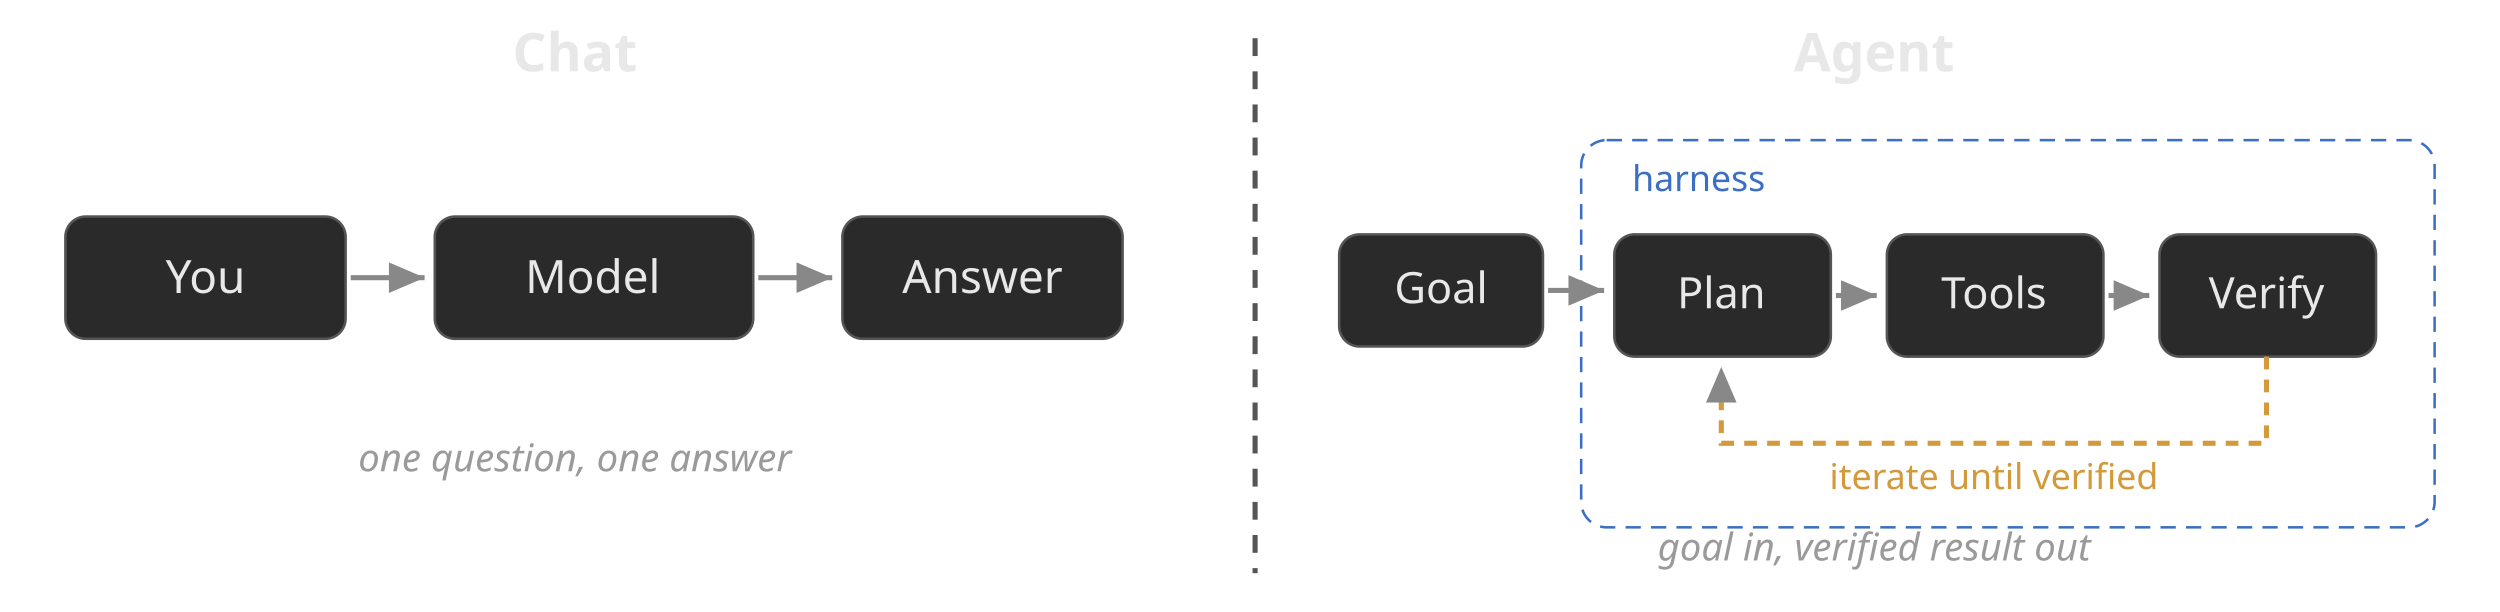
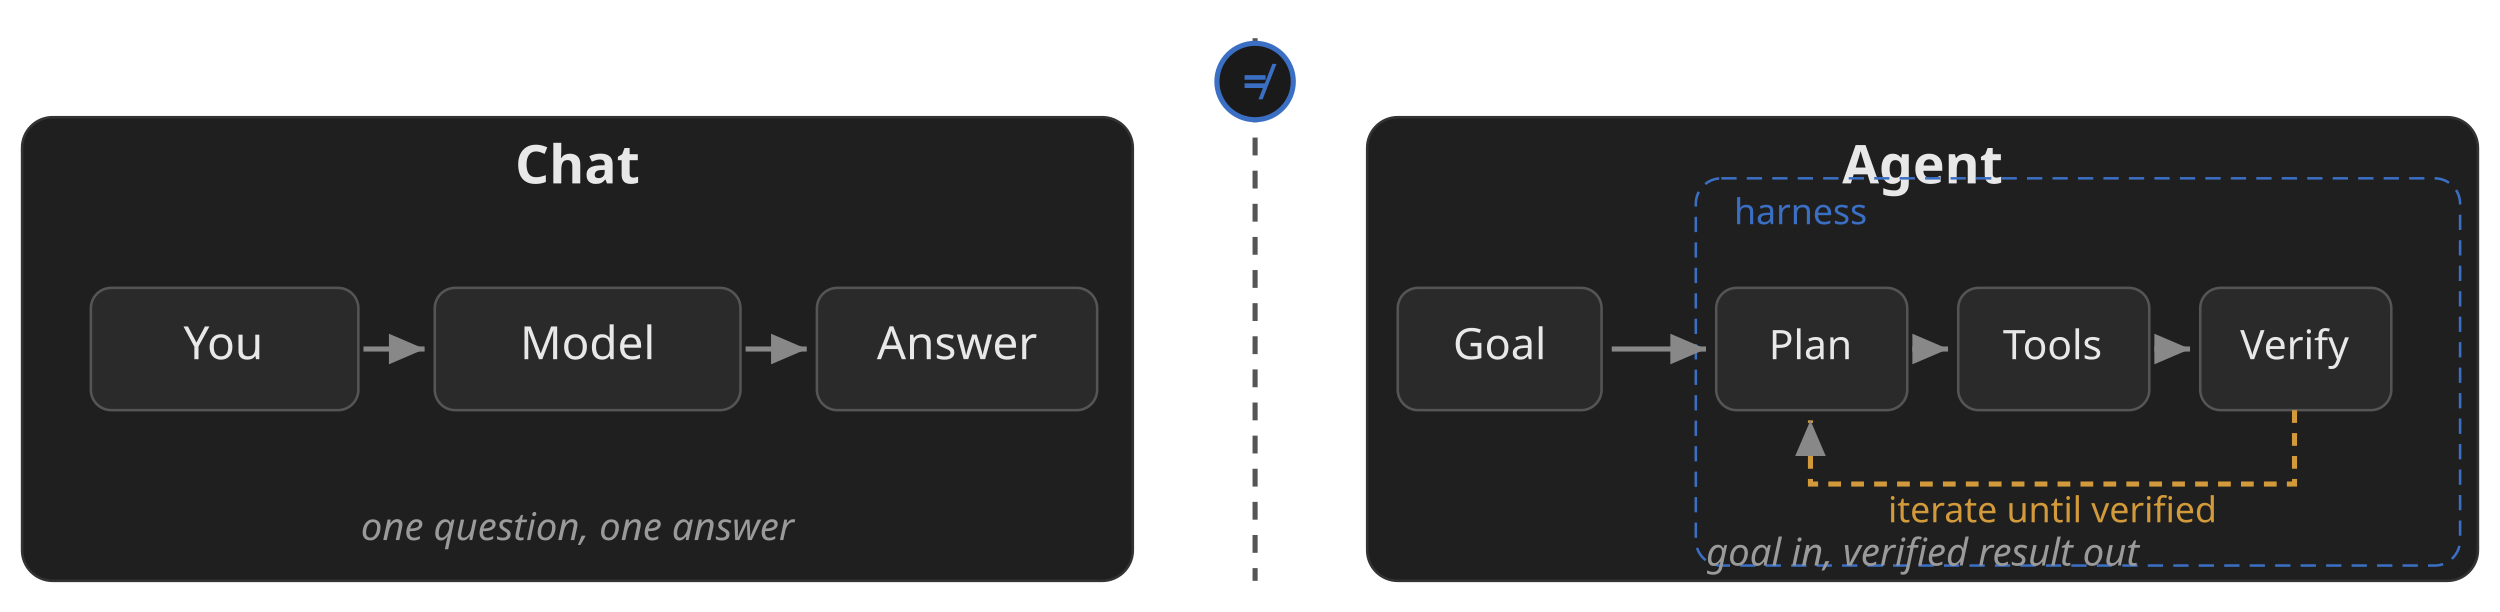
<svg xmlns="http://www.w3.org/2000/svg" width="920" height="225" viewBox="0 0 980 240" font-family="Segoe UI,system-ui,sans-serif">
  <defs>
    <marker id="ar1" markerWidth="8" markerHeight="8" refX="7" refY="3" orient="auto">
      <path d="M0,0 L7,3 L0,6 Z" fill="#888" />
    </marker>
  </defs>
-   <line x1="492" y1="15" x2="492" y2="225" stroke="#555" stroke-width="2" stroke-dasharray="7 6" />
-   <text x="225" y="28" text-anchor="middle" font-size="21" font-weight="700" fill="#e8e8e8">Chat</text>
-   <rect x="25" y="85" width="110" height="48" rx="8" fill="#2a2a2a" stroke="#555" />
-   <text x="80" y="115" text-anchor="middle" font-size="18" fill="#e8e8e8">You</text>
-   <rect x="170" y="85" width="125" height="48" rx="8" fill="#2a2a2a" stroke="#555" />
-   <text x="232" y="115" text-anchor="middle" font-size="18" fill="#e8e8e8">Model</text>
-   <rect x="330" y="85" width="110" height="48" rx="8" fill="#2a2a2a" stroke="#555" />
-   <text x="385" y="115" text-anchor="middle" font-size="18" fill="#e8e8e8">Answer</text>
-   <line x1="137" y1="109" x2="166" y2="109" stroke="#888" stroke-width="2" marker-end="url(#ar1)" />
-   <line x1="297" y1="109" x2="326" y2="109" stroke="#888" stroke-width="2" marker-end="url(#ar1)" />
-   <text x="225" y="185" text-anchor="middle" font-size="15" font-style="italic" fill="#9a9a9a">one question, one answer</text>
-   <text x="735" y="28" text-anchor="middle" font-size="21" font-weight="700" fill="#e8e8e8">Agent</text>
-   <rect x="525" y="92" width="80" height="44" rx="8" fill="#2a2a2a" stroke="#555" />
-   <text x="565" y="119" text-anchor="middle" font-size="17" fill="#e8e8e8">Goal</text>
-   <rect x="620" y="55" width="335" height="152" rx="10" fill="none" stroke="#3b6fc4" stroke-dasharray="6 4" />
-   <text x="640" y="75" font-size="14" fill="#3b6fc4">harness</text>
-   <rect x="633" y="92" width="85" height="48" rx="8" fill="#2a2a2a" stroke="#555" />
-   <text x="675" y="121" text-anchor="middle" font-size="17" fill="#e8e8e8">Plan</text>
-   <rect x="740" y="92" width="85" height="48" rx="8" fill="#2a2a2a" stroke="#555" />
-   <text x="782" y="121" text-anchor="middle" font-size="17" fill="#e8e8e8">Tools</text>
-   <rect x="847" y="92" width="85" height="48" rx="8" fill="#2a2a2a" stroke="#555" />
-   <text x="889" y="121" text-anchor="middle" font-size="17" fill="#e8e8e8">Verify</text>
-   <line x1="607" y1="114" x2="629" y2="114" stroke="#888" stroke-width="2" marker-end="url(#ar1)" />
-   <line x1="720" y1="116" x2="736" y2="116" stroke="#888" stroke-width="2" marker-end="url(#ar1)" />
-   <line x1="827" y1="116" x2="843" y2="116" stroke="#888" stroke-width="2" marker-end="url(#ar1)" />
-   <path d="M 889 140 L 889 174 L 675 174 L 675 144" fill="none" stroke="#d29a3a" stroke-width="2" stroke-dasharray="5 4" marker-end="url(#ar1)" />
-   <text x="782" y="192" text-anchor="middle" font-size="14" fill="#d29a3a">iterate until verified</text>
-   <text x="735" y="220" text-anchor="middle" font-size="15" font-style="italic" fill="#9a9a9a">goal in, verified result out</text>
+   <line x1="492" y1="15" x2="492" y2="228" stroke="#555" stroke-width="2" stroke-dasharray="7 6" />
+   <circle cx="492" cy="32" r="15" fill="#1a1a1a" stroke="#3b6fc4" stroke-width="2" />
+   <text x="492" y="38" text-anchor="middle" font-size="17" font-weight="700" fill="#3b6fc4">≠</text>
+   <rect x="8" y="46" width="436" height="182" rx="12" fill="#1f1f1f" stroke="#333" />
+   <text x="226" y="72" text-anchor="middle" font-size="21" font-weight="700" fill="#e8e8e8">Chat</text>
+   <rect x="35" y="113" width="105" height="48" rx="8" fill="#2a2a2a" stroke="#555" />
+   <text x="87" y="141" text-anchor="middle" font-size="18" fill="#e8e8e8">You</text>
+   <rect x="170" y="113" width="120" height="48" rx="8" fill="#2a2a2a" stroke="#555" />
+   <text x="230" y="141" text-anchor="middle" font-size="18" fill="#e8e8e8">Model</text>
+   <rect x="320" y="113" width="110" height="48" rx="8" fill="#2a2a2a" stroke="#555" />
+   <text x="375" y="141" text-anchor="middle" font-size="18" fill="#e8e8e8">Answer</text>
+   <line x1="142" y1="137" x2="166" y2="137" stroke="#888" stroke-width="2" marker-end="url(#ar1)" />
+   <line x1="292" y1="137" x2="316" y2="137" stroke="#888" stroke-width="2" marker-end="url(#ar1)" />
+   <text x="226" y="212" text-anchor="middle" font-size="15" font-style="italic" fill="#9a9a9a">one question, one answer</text>
+   <rect x="536" y="46" width="436" height="182" rx="12" fill="#1f1f1f" stroke="#333" />
+   <text x="754" y="72" text-anchor="middle" font-size="21" font-weight="700" fill="#e8e8e8">Agent</text>
+   <rect x="548" y="113" width="80" height="48" rx="8" fill="#2a2a2a" stroke="#555" />
+   <text x="588" y="141" text-anchor="middle" font-size="17" fill="#e8e8e8">Goal</text>
+   <rect x="665" y="70" width="300" height="152" rx="10" fill="none" stroke="#3b6fc4" stroke-dasharray="6 4" />
+   <text x="680" y="88" font-size="14" fill="#3b6fc4">harness</text>
+   <rect x="673" y="113" width="75" height="48" rx="8" fill="#2a2a2a" stroke="#555" />
+   <text x="710" y="141" text-anchor="middle" font-size="16" fill="#e8e8e8">Plan</text>
+   <rect x="768" y="113" width="75" height="48" rx="8" fill="#2a2a2a" stroke="#555" />
+   <text x="805" y="141" text-anchor="middle" font-size="16" fill="#e8e8e8">Tools</text>
+   <rect x="863" y="113" width="75" height="48" rx="8" fill="#2a2a2a" stroke="#555" />
+   <text x="900" y="141" text-anchor="middle" font-size="16" fill="#e8e8e8">Verify</text>
+   <line x1="632" y1="137" x2="669" y2="137" stroke="#888" stroke-width="2" marker-end="url(#ar1)" />
+   <line x1="750" y1="137" x2="764" y2="137" stroke="#888" stroke-width="2" marker-end="url(#ar1)" />
+   <line x1="845" y1="137" x2="859" y2="137" stroke="#888" stroke-width="2" marker-end="url(#ar1)" />
+   <path d="M 900 161 L 900 190 L 710 190 L 710 165" fill="none" stroke="#d29a3a" stroke-width="2" stroke-dasharray="5 4" marker-end="url(#ar1)" />
+   <text x="805" y="205" text-anchor="middle" font-size="14" fill="#d29a3a">iterate until verified</text>
+   <text x="754" y="222" text-anchor="middle" font-size="15" font-style="italic" fill="#9a9a9a">goal in, verified result out</text>
</svg>
